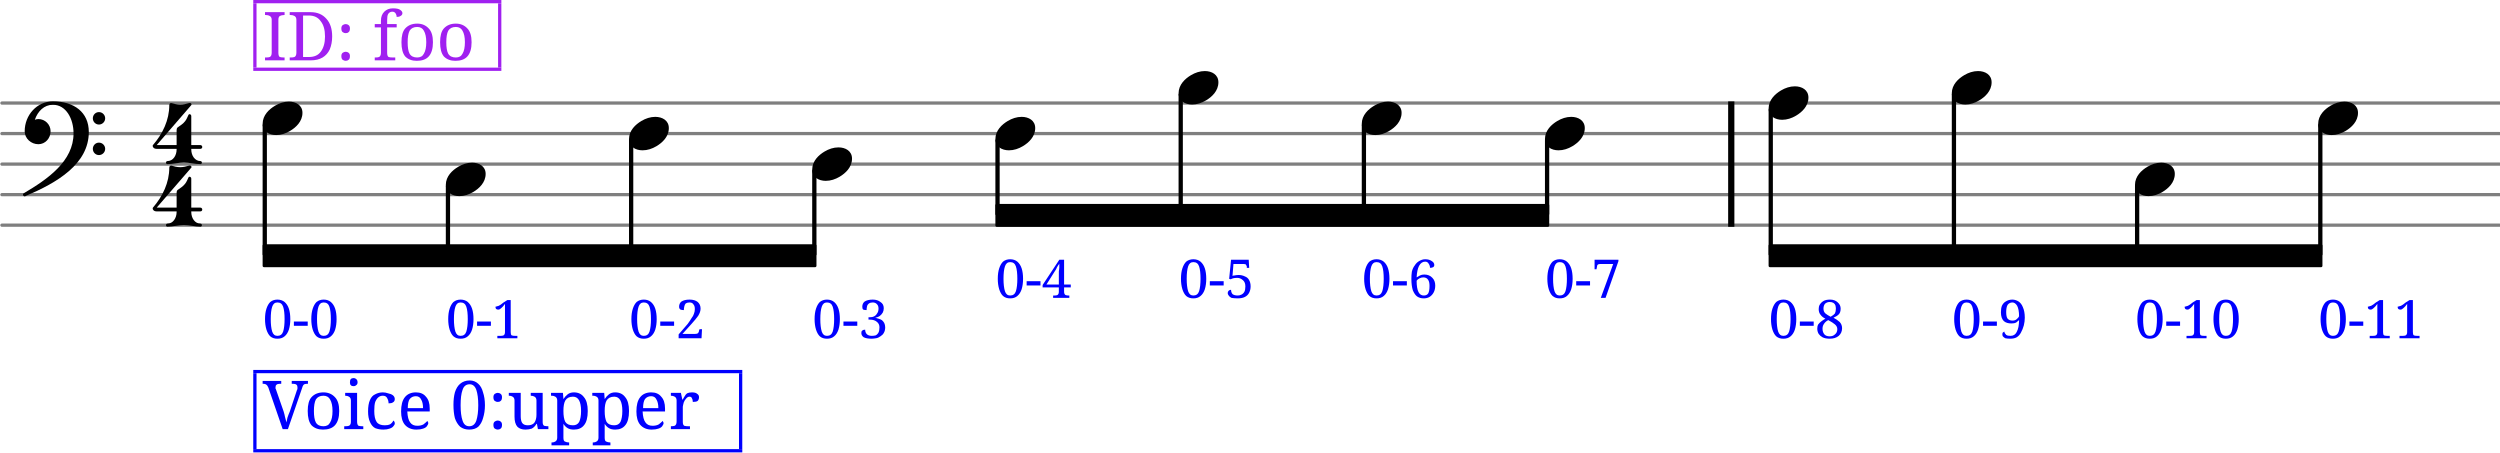
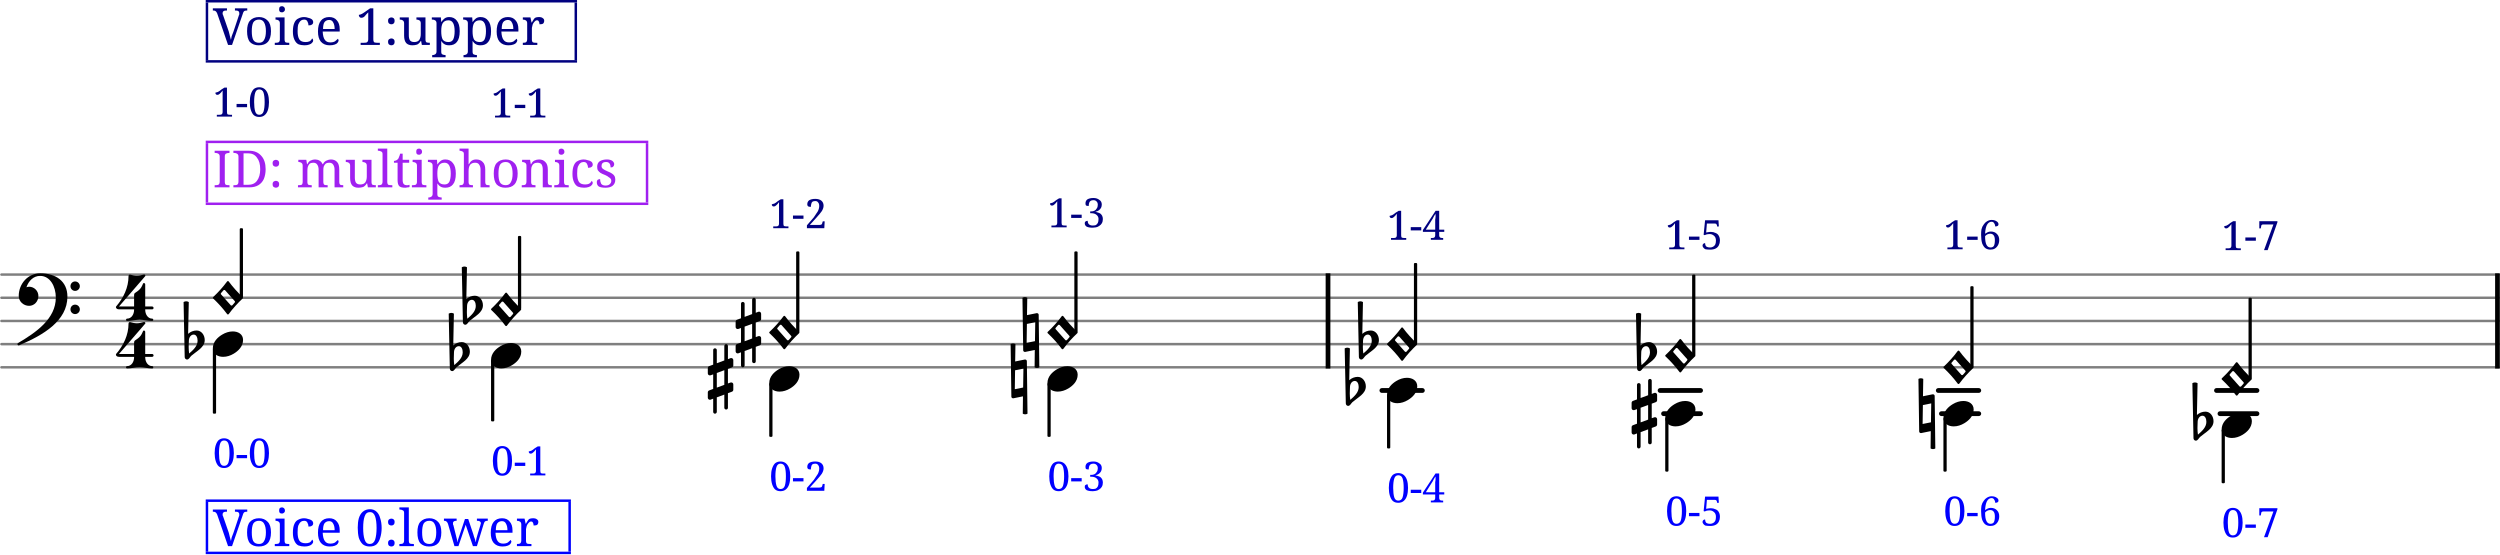
- <svg xmlns="http://www.w3.org/2000/svg" version="1.2" width="129.48mm" height="23.43mm" viewBox="0 0 81.865 14.817">
+ <svg xmlns="http://www.w3.org/2000/svg" version="1.2" width="170.53mm" height="37.80mm" viewBox="0 -0 107.82 23.903">
  <style text="style/css">

tspan { white-space: pre; }

</style>
  <g color="rgb(49.804%, 49.804%, 49.804%)">
-     <line transform="translate(0, 7.3754)" stroke-linejoin="round" stroke-linecap="round" stroke-width="0.107" stroke="currentColor" x1="0.054" y1="-0" x2="81.865" y2="-0" />
-     <line transform="translate(0, 6.3754)" stroke-linejoin="round" stroke-linecap="round" stroke-width="0.107" stroke="currentColor" x1="0.054" y1="-0" x2="81.865" y2="-0" />
-     <line transform="translate(0, 5.3754)" stroke-linejoin="round" stroke-linecap="round" stroke-width="0.107" stroke="currentColor" x1="0.054" y1="-0" x2="81.865" y2="-0" />
-     <line transform="translate(0, 4.3754)" stroke-linejoin="round" stroke-linecap="round" stroke-width="0.107" stroke="currentColor" x1="0.054" y1="-0" x2="81.865" y2="-0" />
-     <line transform="translate(0, 3.3754)" stroke-linejoin="round" stroke-linecap="round" stroke-width="0.107" stroke="currentColor" x1="0.054" y1="-0" x2="81.865" y2="-0" />
+     <line transform="translate(0, 15.8439)" stroke-linejoin="round" stroke-linecap="round" stroke-width="0.107" stroke="currentColor" x1="0.054" y1="-0" x2="107.767" y2="-0" />
+     <line transform="translate(0, 14.8439)" stroke-linejoin="round" stroke-linecap="round" stroke-width="0.107" stroke="currentColor" x1="0.054" y1="-0" x2="107.767" y2="-0" />
+     <line transform="translate(0, 13.8439)" stroke-linejoin="round" stroke-linecap="round" stroke-width="0.107" stroke="currentColor" x1="0.054" y1="-0" x2="107.767" y2="-0" />
+     <line transform="translate(0, 12.8439)" stroke-linejoin="round" stroke-linecap="round" stroke-width="0.107" stroke="currentColor" x1="0.054" y1="-0" x2="107.767" y2="-0" />
+     <line transform="translate(0, 11.8439)" stroke-linejoin="round" stroke-linecap="round" stroke-width="0.107" stroke="currentColor" x1="0.054" y1="-0" x2="107.767" y2="-0" />
  </g>
-   <rect transform="translate(56.5934, 5.3754)" x="0" y="-2.054" width="0.204" height="4.107" ry="0" fill="currentColor" />
-   <path transform="translate(57.9186, 3.3754) scale(0.004, -0.004)" d="M215 137c57 0 111 -29 111 -92c0 -71 -54 -120 -101 -148c-35 -21 -74 -34 -114 -34c-57 0 -111 29 -111 92c0 71 54 120 101 148c35 21 74 34 114 34z" fill="currentColor" />
+   <rect transform="translate(0, 16.8439)" x="95.495" y="-0.104" width="1.954" height="0.207" ry="0.104" fill="currentColor" />
+   <rect transform="translate(0, 17.8439)" x="95.645" y="-0.104" width="1.804" height="0.207" ry="0.104" fill="currentColor" />
+   <rect transform="translate(0, 16.8439)" x="83.495" y="-0.104" width="1.954" height="0.207" ry="0.104" fill="currentColor" />
+   <rect transform="translate(0, 17.8439)" x="83.631" y="-0.104" width="1.818" height="0.207" ry="0.104" fill="currentColor" />
+   <rect transform="translate(0, 16.8439)" x="71.495" y="-0.104" width="1.954" height="0.207" ry="0.104" fill="currentColor" />
+   <rect transform="translate(0, 17.8439)" x="71.645" y="-0.104" width="1.804" height="0.207" ry="0.104" fill="currentColor" />
+   <rect transform="translate(0, 16.8439)" x="59.495" y="-0.104" width="1.954" height="0.207" ry="0.104" fill="currentColor" />
+   <rect transform="translate(57.173, 13.8439)" x="0" y="-2.054" width="0.204" height="4.107" ry="0" fill="currentColor" />
+   <rect transform="translate(107.6167, 13.8439)" x="0" y="-2.054" width="0.204" height="4.107" ry="0" fill="currentColor" />
+   <path transform="translate(70.3705, 17.8439) scale(0.004, -0.004)" d="M217 -311c0 -11 -8 -19 -19 -19s-20 8 -20 19v142l-81 -30v-156c0 -11 -9 -20 -20 -20s-19 9 -19 20v142l-28 -11c-3 -1 -5 -1 -8 -1c-12 0 -22 10 -22 23v57c0 9 6 18 15 21l43 16v157l-28 -10c-3 -1 -5 -1 -8 -1c-12 0 -22 9 -22 22v57c0 9 6 18 15 21l43 16v157 c0 11 8 19 19 19s20 -8 20 -19v-142l81 30v156c0 11 9 20 20 20s19 -9 19 -20v-142l28 11c3 1 5 1 8 1c12 0 22 -10 22 -23v-57c0 -9 -6 -18 -15 -21l-43 -16v-157l28 10c3 1 5 1 8 1c12 0 22 -9 22 -22v-57c0 -9 -6 -18 -15 -21l-43 -16v-157zM97 64v-158l81 30v158z" fill="currentColor" />
+   <path transform="translate(71.8205, 17.8439) scale(0.004, -0.004)" d="M215 137c57 0 111 -29 111 -92c0 -71 -54 -120 -101 -148c-35 -21 -74 -34 -114 -34c-57 0 -111 29 -111 92c0 71 54 120 101 148c35 21 74 34 114 34z" fill="currentColor" />
  <g color="rgb(0%, 0%, 100%)">
-     <text transform="translate(57.9186, 11.0782)" font-family="serif" font-size="1.746" text-anchor="start" fill="currentColor">
-       <tspan>0-8</tspan>
+     <text transform="translate(71.8205, 22.6717)" font-family="serif" font-size="1.746" text-anchor="start" fill="currentColor">
+       <tspan>0-5</tspan>
    </text>
  </g>
-   <rect transform="translate(57.9884, 5.3754)" x="-0.07" y="-1.821" width="0.14" height="4.821" ry="0.044" fill="currentColor" />
-   <rect transform="translate(38.6631, 5.3754)" x="-0.07" y="-2.321" width="0.14" height="3.999" ry="0.044" fill="currentColor" />
-   <rect transform="translate(50.6631, 5.3754)" x="-0.07" y="-0.821" width="0.14" height="2.499" ry="0.044" fill="currentColor" />
+   <path transform="translate(71.8205, 15.3439) scale(0.004, -0.004)" d="M89 51c-2 -2 -3 -5 -3 -8s1 -5 3 -7l104 -117c2 -2 5 -3 8 -3s7 1 9 3l26 30c2 2 3 5 3 8s-1 5 -3 7l-104 117c-2 2 -5 3 -8 3s-7 -1 -9 -3zM0 0c0 3 1 5 3 7c55 52 106 108 151 169c2 3 6 4 9 4s6 -1 8 -4c45 -61 96 -117 151 -169c2 -2 3 -4 3 -7s-1 -5 -3 -7 c-55 -52 -106 -108 -151 -169c-2 -3 -5 -4 -8 -4s-7 1 -9 4c-45 61 -96 117 -151 169c-2 2 -3 4 -3 7z" fill="currentColor" />
+   <g color="rgb(0%, 0%, 50%)">
+     <text transform="translate(71.8205, 10.7523)" font-family="serif" font-size="1.746" text-anchor="start" fill="currentColor">
+       <tspan>1-5</tspan>
+     </text>
+   </g>
+   <rect transform="translate(71.8903, 13.8439)" x="-0.07" y="4.179" width="0.14" height="2.321" ry="0.044" fill="currentColor" />
+   <rect transform="translate(73.0508, 13.8439)" x="-0.07" y="-2" width="0.14" height="3.5" ry="0.044" fill="currentColor" />
+   <rect transform="translate(61.0508, 13.8439)" x="-0.07" y="-2.5" width="0.14" height="3.5" ry="0.044" fill="currentColor" />
+   <path transform="translate(59.8205, 16.8439) scale(0.004, -0.004)" d="M215 137c57 0 111 -29 111 -92c0 -71 -54 -120 -101 -148c-35 -21 -74 -34 -114 -34c-57 0 -111 29 -111 92c0 71 54 120 101 148c35 21 74 34 114 34z" fill="currentColor" />
  <g color="rgb(0%, 0%, 100%)">
-     <text transform="translate(50.5934, 9.7569)" font-family="serif" font-size="1.746" text-anchor="start" fill="currentColor">
+     <text transform="translate(59.8205, 21.6717)" font-family="serif" font-size="1.746" text-anchor="start" fill="currentColor">
+       <tspan>0-4</tspan>
+     </text>
+   </g>
+   <path transform="translate(59.8205, 14.8439) scale(0.004, -0.004)" d="M89 51c-2 -2 -3 -5 -3 -8s1 -5 3 -7l104 -117c2 -2 5 -3 8 -3s7 1 9 3l26 30c2 2 3 5 3 8s-1 5 -3 7l-104 117c-2 2 -5 3 -8 3s-7 -1 -9 -3zM0 0c0 3 1 5 3 7c55 52 106 108 151 169c2 3 6 4 9 4s6 -1 8 -4c45 -61 96 -117 151 -169c2 -2 3 -4 3 -7s-1 -5 -3 -7 c-55 -52 -106 -108 -151 -169c-2 -3 -5 -4 -8 -4s-7 1 -9 4c-45 61 -96 117 -151 169c-2 2 -3 4 -3 7z" fill="currentColor" />
+   <g color="rgb(0%, 0%, 50%)">
+     <text transform="translate(59.8205, 10.3439)" font-family="serif" font-size="1.746" text-anchor="start" fill="currentColor">
+       <tspan>1-4</tspan>
+     </text>
+   </g>
+   <rect transform="translate(59.8903, 13.8439)" x="-0.07" y="3.179" width="0.14" height="2.321" ry="0.044" fill="currentColor" />
+   <path transform="translate(58.1065, 16.8439) scale(0.004, -0.004)" d="M29 39l-2 -64v-11c0 -22 2 -43 5 -65c44 38 91 80 91 138c0 33 -13 66 -42 66c-31 0 -51 -31 -52 -64zM-16 -139l-12 593c9 5 18 8 28 8s19 -3 28 -8l-7 -343c25 23 58 36 92 36c51 0 87 -49 87 -103c0 -79 -84 -117 -144 -169c-16 -14 -25 -41 -47 -41 c-14 0 -25 13 -25 27z" fill="currentColor" />
+   <path transform="translate(58.6705, 14.8439) scale(0.004, -0.004)" d="M29 39l-2 -64v-11c0 -22 2 -43 5 -65c44 38 91 80 91 138c0 33 -13 66 -42 66c-31 0 -51 -31 -52 -64zM-16 -139l-12 593c9 5 18 8 28 8s19 -3 28 -8l-7 -343c25 23 58 36 92 36c51 0 87 -49 87 -103c0 -79 -84 -117 -144 -169c-16 -14 -25 -41 -47 -41 c-14 0 -25 13 -25 27z" fill="currentColor" />
+   <g color="rgb(0%, 0%, 50%)">
+     <text transform="translate(95.8205, 10.7902)" font-family="serif" font-size="1.746" text-anchor="start" fill="currentColor">
+       <tspan>1-7</tspan>
+     </text>
+   </g>
+   <rect transform="translate(95.8903, 13.8439)" x="-0.07" y="4.679" width="0.14" height="2.321" ry="0.044" fill="currentColor" />
+   <rect transform="translate(97.0508, 13.8439)" x="-0.07" y="-1" width="0.14" height="3.5" ry="0.044" fill="currentColor" />
+   <path transform="translate(94.6705, 18.3439) scale(0.004, -0.004)" d="M29 39l-2 -64v-11c0 -22 2 -43 5 -65c44 38 91 80 91 138c0 33 -13 66 -42 66c-31 0 -51 -31 -52 -64zM-16 -139l-12 593c9 5 18 8 28 8s19 -3 28 -8l-7 -343c25 23 58 36 92 36c51 0 87 -49 87 -103c0 -79 -84 -117 -144 -169c-16 -14 -25 -41 -47 -41 c-14 0 -25 13 -25 27z" fill="currentColor" />
+   <path transform="translate(95.8205, 16.3439) scale(0.004, -0.004)" d="M89 51c-2 -2 -3 -5 -3 -8s1 -5 3 -7l104 -117c2 -2 5 -3 8 -3s7 1 9 3l26 30c2 2 3 5 3 8s-1 5 -3 7l-104 117c-2 2 -5 3 -8 3s-7 -1 -9 -3zM0 0c0 3 1 5 3 7c55 52 106 108 151 169c2 3 6 4 9 4s6 -1 8 -4c45 -61 96 -117 151 -169c2 -2 3 -4 3 -7s-1 -5 -3 -7 c-55 -52 -106 -108 -151 -169c-2 -3 -5 -4 -8 -4s-7 1 -9 4c-45 61 -96 117 -151 169c-2 2 -3 4 -3 7z" fill="currentColor" />
+   <path transform="translate(70.6705, 15.3439) scale(0.004, -0.004)" d="M29 39l-2 -64v-11c0 -22 2 -43 5 -65c44 38 91 80 91 138c0 33 -13 66 -42 66c-31 0 -51 -31 -52 -64zM-16 -139l-12 593c9 5 18 8 28 8s19 -3 28 -8l-7 -343c25 23 58 36 92 36c51 0 87 -49 87 -103c0 -79 -84 -117 -144 -169c-16 -14 -25 -41 -47 -41 c-14 0 -25 13 -25 27z" fill="currentColor" />
+   <path transform="translate(83.8205, 17.8439) scale(0.004, -0.004)" d="M215 137c57 0 111 -29 111 -92c0 -71 -54 -120 -101 -148c-35 -21 -74 -34 -114 -34c-57 0 -111 29 -111 92c0 71 54 120 101 148c35 21 74 34 114 34z" fill="currentColor" />
+   <g color="rgb(0%, 0%, 100%)">
+     <text transform="translate(83.8205, 22.6717)" font-family="serif" font-size="1.746" text-anchor="start" fill="currentColor">
+       <tspan>0-6</tspan>
+     </text>
+   </g>
+   <path transform="translate(83.8205, 15.8439) scale(0.004, -0.004)" d="M89 51c-2 -2 -3 -5 -3 -8s1 -5 3 -7l104 -117c2 -2 5 -3 8 -3s7 1 9 3l26 30c2 2 3 5 3 8s-1 5 -3 7l-104 117c-2 2 -5 3 -8 3s-7 -1 -9 -3zM0 0c0 3 1 5 3 7c55 52 106 108 151 169c2 3 6 4 9 4s6 -1 8 -4c45 -61 96 -117 151 -169c2 -2 3 -4 3 -7s-1 -5 -3 -7 c-55 -52 -106 -108 -151 -169c-2 -3 -5 -4 -8 -4s-7 1 -9 4c-45 61 -96 117 -151 169c-2 2 -3 4 -3 7z" fill="currentColor" />
+   <g color="rgb(0%, 0%, 50%)">
+     <text transform="translate(83.8205, 10.7523)" font-family="serif" font-size="1.746" text-anchor="start" fill="currentColor">
+       <tspan>1-6</tspan>
+     </text>
+   </g>
+   <rect transform="translate(83.8903, 13.8439)" x="-0.07" y="4.179" width="0.14" height="2.321" ry="0.044" fill="currentColor" />
+   <rect transform="translate(85.0508, 13.8439)" x="-0.07" y="-1.5" width="0.14" height="3.5" ry="0.044" fill="currentColor" />
+   <path transform="translate(82.7745, 17.8439) scale(0.004, -0.004)" d="M-8 375c8 5 17 7 26 7s18 -2 26 -7l-3 -187l104 21h4c10 0 18 -8 18 -18l7 -566c-8 -5 -16 -7 -25 -7s-18 2 -26 7l2 187l-103 -21h-4c-10 0 -18 8 -18 18zM130 111l-90 -18l-3 -204l90 18z" fill="currentColor" />
+   <path transform="translate(95.8205, 18.3439) scale(0.004, -0.004)" d="M215 137c57 0 111 -29 111 -92c0 -71 -54 -120 -101 -148c-35 -21 -74 -34 -114 -34c-57 0 -111 29 -111 92c0 71 54 120 101 148c35 21 74 34 114 34z" fill="currentColor" />
+   <g color="rgb(0%, 0%, 100%)">
+     <text transform="translate(95.8205, 23.1717)" font-family="serif" font-size="1.746" text-anchor="start" fill="currentColor">
      <tspan>0-7</tspan>
    </text>
  </g>
-   <path transform="translate(50.5934, 4.3754) scale(0.004, -0.004)" d="M215 137c57 0 111 -29 111 -92c0 -71 -54 -120 -101 -148c-35 -21 -74 -34 -114 -34c-57 0 -111 29 -111 92c0 71 54 120 101 148c35 21 74 34 114 34z" fill="currentColor" />
-   <rect transform="translate(44.6631, 5.3754)" x="-0.07" y="-1.321" width="0.14" height="2.999" ry="0.044" fill="currentColor" />
+   <path transform="translate(8.023, 14.8439) scale(0.004, -0.004)" d="M29 39l-2 -64v-11c0 -22 2 -43 5 -65c44 38 91 80 91 138c0 33 -13 66 -42 66c-31 0 -51 -31 -52 -64zM-16 -139l-12 593c9 5 18 8 28 8s19 -3 28 -8l-7 -343c25 23 58 36 92 36c51 0 87 -49 87 -103c0 -79 -84 -117 -144 -169c-16 -14 -25 -41 -47 -41 c-14 0 -25 13 -25 27z" fill="currentColor" />
+   <path transform="translate(21.173, 15.3439) scale(0.004, -0.004)" d="M215 137c57 0 111 -29 111 -92c0 -71 -54 -120 -101 -148c-35 -21 -74 -34 -114 -34c-57 0 -111 29 -111 92c0 71 54 120 101 148c35 21 74 34 114 34z" fill="currentColor" />
  <g color="rgb(0%, 0%, 100%)">
-     <text transform="translate(44.5934, 9.7569)" font-family="serif" font-size="1.746" text-anchor="start" fill="currentColor">
-       <tspan>0-6</tspan>
-     </text>
-   </g>
-   <path transform="translate(44.5934, 3.8754) scale(0.004, -0.004)" d="M215 137c57 0 111 -29 111 -92c0 -71 -54 -120 -101 -148c-35 -21 -74 -34 -114 -34c-57 0 -111 29 -111 92c0 71 54 120 101 148c35 21 74 34 114 34z" fill="currentColor" />
-   <polygon transform="translate(8.5934, 8.3754)" stroke-linejoin="round" stroke-linecap="round" stroke-width="0.089" fill="currentColor" stroke="currentColor" points="18.095 -0.331 18.095 0.331 0.044 0.331 0.044 -0.331" />
-   <g color="rgb(0%, 0%, 100%)">
-     <text transform="translate(69.9186, 11.0782)" font-family="serif" font-size="1.746" text-anchor="start" fill="currentColor">
-       <tspan>0-10</tspan>
-     </text>
-   </g>
-   <polygon transform="translate(32.5934, 7.0541)" stroke-linejoin="round" stroke-linecap="round" stroke-width="0.089" fill="currentColor" stroke="currentColor" points="18.095 -0.331 18.095 0.331 0.044 0.331 0.044 -0.331" />
-   <polygon transform="translate(57.9186, 8.3754)" stroke-linejoin="round" stroke-linecap="round" stroke-width="0.089" fill="currentColor" stroke="currentColor" points="18.095 -0.331 18.095 0.331 0.044 0.331 0.044 -0.331" />
-   <rect transform="translate(75.9884, 5.3754)" x="-0.07" y="-1.321" width="0.14" height="4.321" ry="0.044" fill="currentColor" />
-   <g color="rgb(0%, 0%, 100%)">
-     <text transform="translate(75.9186, 11.0782)" font-family="serif" font-size="1.746" text-anchor="start" fill="currentColor">
-       <tspan>0-11</tspan>
-     </text>
-   </g>
-   <path transform="translate(75.9186, 3.8754) scale(0.004, -0.004)" d="M215 137c57 0 111 -29 111 -92c0 -71 -54 -120 -101 -148c-35 -21 -74 -34 -114 -34c-57 0 -111 29 -111 92c0 71 54 120 101 148c35 21 74 34 114 34z" fill="currentColor" />
-   <rect transform="translate(69.9884, 5.3754)" x="-0.07" y="0.679" width="0.14" height="2.321" ry="0.044" fill="currentColor" />
-   <path transform="translate(69.9186, 5.8754) scale(0.004, -0.004)" d="M215 137c57 0 111 -29 111 -92c0 -71 -54 -120 -101 -148c-35 -21 -74 -34 -114 -34c-57 0 -111 29 -111 92c0 71 54 120 101 148c35 21 74 34 114 34z" fill="currentColor" />
-   <rect transform="translate(63.9884, 5.3754)" x="-0.07" y="-2.321" width="0.14" height="5.321" ry="0.044" fill="currentColor" />
-   <g color="rgb(0%, 0%, 100%)">
-     <text transform="translate(63.9186, 11.0782)" font-family="serif" font-size="1.746" text-anchor="start" fill="currentColor">
-       <tspan>0-9</tspan>
-     </text>
-   </g>
-   <path transform="translate(63.9186, 2.8754) scale(0.004, -0.004)" d="M215 137c57 0 111 -29 111 -92c0 -71 -54 -120 -101 -148c-35 -21 -74 -34 -114 -34c-57 0 -111 29 -111 92c0 71 54 120 101 148c35 21 74 34 114 34z" fill="currentColor" />
-   <g color="rgb(0%, 0%, 100%)">
-     <text transform="translate(38.5934, 9.7569)" font-family="serif" font-size="1.746" text-anchor="start" fill="currentColor">
-       <tspan>0-5</tspan>
-     </text>
-   </g>
-   <rect transform="translate(14.6631, 5.3754)" x="-0.07" y="0.679" width="0.14" height="2.321" ry="0.044" fill="currentColor" />
-   <g color="rgb(0%, 0%, 100%)">
-     <text transform="translate(14.5934, 11.0782)" font-family="serif" font-size="1.746" text-anchor="start" fill="currentColor">
+     <text transform="translate(21.173, 20.505)" font-family="serif" font-size="1.746" text-anchor="start" fill="currentColor">
      <tspan>0-1</tspan>
    </text>
  </g>
-   <path transform="translate(14.5934, 5.8754) scale(0.004, -0.004)" d="M215 137c57 0 111 -29 111 -92c0 -71 -54 -120 -101 -148c-35 -21 -74 -34 -114 -34c-57 0 -111 29 -111 92c0 71 54 120 101 148c35 21 74 34 114 34z" fill="currentColor" />
-   <rect transform="translate(8.6631, 5.3754)" x="-0.07" y="-1.321" width="0.14" height="4.321" ry="0.044" fill="currentColor" />
-   <path transform="translate(5, 5.3754) scale(0.004, -0.004)" d="M203 301c22 15 45 30 61 51c12 15 19 34 27 51c2 4 5 6 9 6c6 0 14 -6 14 -15v-238h74c10 0 16 -8 16 -16s-6 -15 -16 -15h-74v-5c0 -49 29 -95 75 -95c8 0 12 -7 12 -13s-4 -12 -12 -12c-45 0 -90 13 -135 13s-90 -13 -135 -13c-8 0 -12 6 -12 12s4 13 12 13 c46 0 75 46 75 95v5h-163c-24 0 -33 15 -33 24c0 3 1 6 2 7c80 92 134 205 134 327c0 10 6 17 14 17h3c24 -7 48 -13 73 -13s48 6 72 13c2 1 4 1 6 1c9 0 14 -7 14 -13c0 -2 0 -3 -2 -5l-283 -327h163v122c0 9 2 18 9 23z" fill="currentColor" />
-   <path transform="translate(5, 7.424) scale(0.004, -0.004)" d="M203 301c22 15 45 30 61 51c12 15 19 34 27 51c2 4 5 6 9 6c6 0 14 -6 14 -15v-238h74c10 0 16 -8 16 -16s-6 -15 -16 -15h-74v-5c0 -49 29 -95 75 -95c8 0 12 -7 12 -13s-4 -12 -12 -12c-45 0 -90 13 -135 13s-90 -13 -135 -13c-8 0 -12 6 -12 12s4 13 12 13 c46 0 75 46 75 95v5h-163c-24 0 -33 15 -33 24c0 3 1 6 2 7c80 92 134 205 134 327c0 10 6 17 14 17h3c24 -7 48 -13 73 -13s48 6 72 13c2 1 4 1 6 1c9 0 14 -7 14 -13c0 -2 0 -3 -2 -5l-283 -327h163v122c0 9 2 18 9 23z" fill="currentColor" />
-   <path transform="translate(0.8, 4.3754) scale(0.004, -0.004)" d="M558 -125c0 28 22 51 50 51s51 -23 51 -51s-23 -51 -51 -51s-50 23 -50 51zM558 125c0 28 22 51 50 51s51 -23 51 -51s-23 -51 -51 -51s-50 23 -50 51zM231 264c172 0 294 -88 294 -251c0 -263 -262 -416 -515 -523c-3 -3 -7 -4 -10 -4c-7 0 -14 7 -14 14c0 3 1 7 4 10 c201 118 410 265 410 492c0 119 -61 234 -169 234c-72 0 -124 -53 -148 -123c10 4 19 6 29 6c55 0 100 -45 100 -100c0 -58 -44 -106 -100 -106c-60 0 -112 47 -112 106c0 133 101 245 231 245z" fill="currentColor" />
-   <g color="rgb(0%, 0%, 100%)">
-     <rect transform="translate(8.5934, 14.8173)" x="-0.307" y="-0.107" width="16.017" height="0.107" ry="0" fill="currentColor" />
-     <rect transform="translate(8.5934, 12.2235)" x="-0.307" y="-0.107" width="16.017" height="0.107" ry="0" fill="currentColor" />
-     <rect transform="translate(8.2861, 14.0547)" x="0" y="-1.831" width="0.107" height="2.486" ry="0" fill="currentColor" />
-     <rect transform="translate(24.1958, 14.0547)" x="0" y="-1.831" width="0.107" height="2.486" ry="0" fill="currentColor" />
-     <text transform="translate(8.5934, 14.0547)" font-family="serif" font-size="2.2" text-anchor="start" fill="currentColor">
-       <tspan>Voice 0:upper</tspan>
+   <path transform="translate(21.173, 13.3439) scale(0.004, -0.004)" d="M89 51c-2 -2 -3 -5 -3 -8s1 -5 3 -7l104 -117c2 -2 5 -3 8 -3s7 1 9 3l26 30c2 2 3 5 3 8s-1 5 -3 7l-104 117c-2 2 -5 3 -8 3s-7 -1 -9 -3zM0 0c0 3 1 5 3 7c55 52 106 108 151 169c2 3 6 4 9 4s6 -1 8 -4c45 -61 96 -117 151 -169c2 -2 3 -4 3 -7s-1 -5 -3 -7 c-55 -52 -106 -108 -151 -169c-2 -3 -5 -4 -8 -4s-7 1 -9 4c-45 61 -96 117 -151 169c-2 2 -3 4 -3 7z" fill="currentColor" />
+   <g color="rgb(0%, 0%, 50%)">
+     <text transform="translate(21.173, 5.0669)" font-family="serif" font-size="1.746" text-anchor="start" fill="currentColor">
+       <tspan>1-1</tspan>
+     </text>
+   </g>
+   <rect transform="translate(21.2428, 13.8439)" x="-0.07" y="1.679" width="0.14" height="2.654" ry="0.044" fill="currentColor" />
+   <path transform="translate(44.127, 14.3439) scale(0.004, -0.004)" d="M-8 375c8 5 17 7 26 7s18 -2 26 -7l-3 -187l104 21h4c10 0 18 -8 18 -18l7 -566c-8 -5 -16 -7 -25 -7s-18 2 -26 7l2 187l-103 -21h-4c-10 0 -18 8 -18 18zM130 111l-90 -18l-3 -204l90 18z" fill="currentColor" />
+   <rect transform="translate(22.4033, 13.8439)" x="-0.07" y="-3.667" width="0.14" height="3.167" ry="0.044" fill="currentColor" />
+   <g color="rgb(0%, 0%, 50%)">
+     <rect transform="translate(9.173, 2.7011)" x="-0.307" y="-0.107" width="16.017" height="0.107" ry="0" fill="currentColor" />
+     <rect transform="translate(9.173, 0.1073)" x="-0.307" y="-0.107" width="16.017" height="0.107" ry="0" fill="currentColor" />
+     <rect transform="translate(8.8657, 1.9386)" x="0" y="-1.831" width="0.107" height="2.486" ry="0" fill="currentColor" />
+     <rect transform="translate(24.7754, 1.9386)" x="0" y="-1.831" width="0.107" height="2.486" ry="0" fill="currentColor" />
+     <text transform="translate(9.173, 1.9386)" font-family="serif" font-size="2.2" text-anchor="start" fill="currentColor">
+       <tspan>Voice 1:upper</tspan>
+     </text>
+   </g>
+   <path transform="translate(9.173, 14.8439) scale(0.004, -0.004)" d="M215 137c57 0 111 -29 111 -92c0 -71 -54 -120 -101 -148c-35 -21 -74 -34 -114 -34c-57 0 -111 29 -111 92c0 71 54 120 101 148c35 21 74 34 114 34z" fill="currentColor" />
+   <g color="rgb(62.745%, 12.549%, 94.118%)">
+     <rect transform="translate(9.173, 8.8439)" x="-0.307" y="-0.107" width="19.09" height="0.107" ry="0" fill="currentColor" />
+     <rect transform="translate(9.173, 6.1742)" x="-0.307" y="-0.107" width="19.09" height="0.107" ry="0" fill="currentColor" />
+     <rect transform="translate(8.8657, 8.0813)" x="0" y="-1.907" width="0.107" height="2.562" ry="0" fill="currentColor" />
+     <rect transform="translate(27.8483, 8.0813)" x="0" y="-1.907" width="0.107" height="2.562" ry="0" fill="currentColor" />
+     <text transform="translate(9.173, 8.0813)" font-family="serif" font-size="2.2" text-anchor="start" fill="currentColor">
+       <tspan>ID: multiphonics</tspan>
    </text>
  </g>
  <g color="rgb(0%, 0%, 100%)">
-     <text transform="translate(8.5934, 11.0782)" font-family="serif" font-size="1.746" text-anchor="start" fill="currentColor">
+     <text transform="translate(9.173, 20.1717)" font-family="serif" font-size="1.746" text-anchor="start" fill="currentColor">
      <tspan>0-0</tspan>
    </text>
  </g>
-   <g color="rgb(62.745%, 12.549%, 94.118%)">
-     <rect transform="translate(8.5934, 2.3218)" x="-0.307" y="-0.107" width="8.126" height="0.107" ry="0" fill="currentColor" />
-     <rect transform="translate(8.5934, 0.1073)" x="-0.307" y="-0.107" width="8.126" height="0.107" ry="0" fill="currentColor" />
-     <rect transform="translate(8.2861, 1.9765)" x="0" y="-1.869" width="0.107" height="2.107" ry="0" fill="currentColor" />
-     <rect transform="translate(16.3049, 1.9765)" x="0" y="-1.869" width="0.107" height="2.107" ry="0" fill="currentColor" />
-     <text transform="translate(8.5934, 1.9765)" font-family="serif" font-size="2.2" text-anchor="start" fill="currentColor">
-       <tspan>ID: foo</tspan>
+   <g color="rgb(0%, 0%, 100%)">
+     <rect transform="translate(9.173, 23.9027)" x="-0.307" y="-0.107" width="15.752" height="0.107" ry="0" fill="currentColor" />
+     <rect transform="translate(9.173, 21.6503)" x="-0.307" y="-0.107" width="15.752" height="0.107" ry="0" fill="currentColor" />
+     <rect transform="translate(8.8657, 23.5574)" x="0" y="-1.907" width="0.107" height="2.145" ry="0" fill="currentColor" />
+     <rect transform="translate(24.5099, 23.5574)" x="0" y="-1.907" width="0.107" height="2.145" ry="0" fill="currentColor" />
+     <text transform="translate(9.173, 23.5574)" font-family="serif" font-size="2.2" text-anchor="start" fill="currentColor">
+       <tspan>Voice 0:lower</tspan>
    </text>
  </g>
-   <path transform="translate(8.5934, 3.8754) scale(0.004, -0.004)" d="M215 137c57 0 111 -29 111 -92c0 -71 -54 -120 -101 -148c-35 -21 -74 -34 -114 -34c-57 0 -111 29 -111 92c0 71 54 120 101 148c35 21 74 34 114 34z" fill="currentColor" />
-   <path transform="translate(38.5934, 2.8754) scale(0.004, -0.004)" d="M215 137c57 0 111 -29 111 -92c0 -71 -54 -120 -101 -148c-35 -21 -74 -34 -114 -34c-57 0 -111 29 -111 92c0 71 54 120 101 148c35 21 74 34 114 34z" fill="currentColor" />
-   <rect transform="translate(32.6631, 5.3754)" x="-0.07" y="-0.821" width="0.14" height="2.499" ry="0.044" fill="currentColor" />
-   <g color="rgb(0%, 0%, 100%)">
-     <text transform="translate(32.5934, 9.7569)" font-family="serif" font-size="1.746" text-anchor="start" fill="currentColor">
-       <tspan>0-4</tspan>
+   <path transform="translate(9.173, 12.8439) scale(0.004, -0.004)" d="M89 51c-2 -2 -3 -5 -3 -8s1 -5 3 -7l104 -117c2 -2 5 -3 8 -3s7 1 9 3l26 30c2 2 3 5 3 8s-1 5 -3 7l-104 117c-2 2 -5 3 -8 3s-7 -1 -9 -3zM0 0c0 3 1 5 3 7c55 52 106 108 151 169c2 3 6 4 9 4s6 -1 8 -4c45 -61 96 -117 151 -169c2 -2 3 -4 3 -7s-1 -5 -3 -7 c-55 -52 -106 -108 -151 -169c-2 -3 -5 -4 -8 -4s-7 1 -9 4c-45 61 -96 117 -151 169c-2 2 -3 4 -3 7z" fill="currentColor" />
+   <g color="rgb(0%, 0%, 50%)">
+     <text transform="translate(9.173, 5.0289)" font-family="serif" font-size="1.746" text-anchor="start" fill="currentColor">
+       <tspan>1-0</tspan>
    </text>
  </g>
-   <path transform="translate(32.5934, 4.3754) scale(0.004, -0.004)" d="M215 137c57 0 111 -29 111 -92c0 -71 -54 -120 -101 -148c-35 -21 -74 -34 -114 -34c-57 0 -111 29 -111 92c0 71 54 120 101 148c35 21 74 34 114 34z" fill="currentColor" />
-   <rect transform="translate(26.6631, 5.3754)" x="-0.07" y="0.179" width="0.14" height="2.821" ry="0.044" fill="currentColor" />
+   <path transform="translate(0.8, 12.8439) scale(0.004, -0.004)" d="M558 -125c0 28 22 51 50 51s51 -23 51 -51s-23 -51 -51 -51s-50 23 -50 51zM558 125c0 28 22 51 50 51s51 -23 51 -51s-23 -51 -51 -51s-50 23 -50 51zM231 264c172 0 294 -88 294 -251c0 -263 -262 -416 -515 -523c-3 -3 -7 -4 -10 -4c-7 0 -14 7 -14 14c0 3 1 7 4 10 c201 118 410 265 410 492c0 119 -61 234 -169 234c-72 0 -124 -53 -148 -123c10 4 19 6 29 6c55 0 100 -45 100 -100c0 -58 -44 -106 -100 -106c-60 0 -112 47 -112 106c0 133 101 245 231 245z" fill="currentColor" />
+   <path transform="translate(5, 13.8439) scale(0.004, -0.004)" d="M203 301c22 15 45 30 61 51c12 15 19 34 27 51c2 4 5 6 9 6c6 0 14 -6 14 -15v-238h74c10 0 16 -8 16 -16s-6 -15 -16 -15h-74v-5c0 -49 29 -95 75 -95c8 0 12 -7 12 -13s-4 -12 -12 -12c-45 0 -90 13 -135 13s-90 -13 -135 -13c-8 0 -12 6 -12 12s4 13 12 13 c46 0 75 46 75 95v5h-163c-24 0 -33 15 -33 24c0 3 1 6 2 7c80 92 134 205 134 327c0 10 6 17 14 17h3c24 -7 48 -13 73 -13s48 6 72 13c2 1 4 1 6 1c9 0 14 -7 14 -13c0 -2 0 -3 -2 -5l-283 -327h163v122c0 9 2 18 9 23z" fill="currentColor" />
+   <path transform="translate(5, 15.8925) scale(0.004, -0.004)" d="M203 301c22 15 45 30 61 51c12 15 19 34 27 51c2 4 5 6 9 6c6 0 14 -6 14 -15v-238h74c10 0 16 -8 16 -16s-6 -15 -16 -15h-74v-5c0 -49 29 -95 75 -95c8 0 12 -7 12 -13s-4 -12 -12 -12c-45 0 -90 13 -135 13s-90 -13 -135 -13c-8 0 -12 6 -12 12s4 13 12 13 c46 0 75 46 75 95v5h-163c-24 0 -33 15 -33 24c0 3 1 6 2 7c80 92 134 205 134 327c0 10 6 17 14 17h3c24 -7 48 -13 73 -13s48 6 72 13c2 1 4 1 6 1c9 0 14 -7 14 -13c0 -2 0 -3 -2 -5l-283 -327h163v122c0 9 2 18 9 23z" fill="currentColor" />
+   <rect transform="translate(9.2428, 13.8439)" x="-0.07" y="1.179" width="0.14" height="2.821" ry="0.044" fill="currentColor" />
+   <rect transform="translate(10.4033, 13.8439)" x="-0.07" y="-4" width="0.14" height="3" ry="0.044" fill="currentColor" />
+   <rect transform="translate(45.2428, 13.8439)" x="-0.07" y="2.679" width="0.14" height="2.321" ry="0.044" fill="currentColor" />
+   <path transform="translate(31.723, 14.3439) scale(0.004, -0.004)" d="M217 -311c0 -11 -8 -19 -19 -19s-20 8 -20 19v142l-81 -30v-156c0 -11 -9 -20 -20 -20s-19 9 -19 20v142l-28 -11c-3 -1 -5 -1 -8 -1c-12 0 -22 10 -22 23v57c0 9 6 18 15 21l43 16v157l-28 -10c-3 -1 -5 -1 -8 -1c-12 0 -22 9 -22 22v57c0 9 6 18 15 21l43 16v157 c0 11 8 19 19 19s20 -8 20 -19v-142l81 30v156c0 11 9 20 20 20s19 -9 19 -20v-142l28 11c3 1 5 1 8 1c12 0 22 -10 22 -23v-57c0 -9 -6 -18 -15 -21l-43 -16v-157l28 10c3 1 5 1 8 1c12 0 22 -9 22 -22v-57c0 -9 -6 -18 -15 -21l-43 -16v-157zM97 64v-158l81 30v158z" fill="currentColor" />
+   <path transform="translate(45.173, 16.3439) scale(0.004, -0.004)" d="M215 137c57 0 111 -29 111 -92c0 -71 -54 -120 -101 -148c-35 -21 -74 -34 -114 -34c-57 0 -111 29 -111 92c0 71 54 120 101 148c35 21 74 34 114 34z" fill="currentColor" />
  <g color="rgb(0%, 0%, 100%)">
-     <text transform="translate(26.5934, 11.0782)" font-family="serif" font-size="1.746" text-anchor="start" fill="currentColor">
+     <text transform="translate(45.173, 21.1717)" font-family="serif" font-size="1.746" text-anchor="start" fill="currentColor">
      <tspan>0-3</tspan>
    </text>
  </g>
-   <path transform="translate(20.5934, 4.3754) scale(0.004, -0.004)" d="M215 137c57 0 111 -29 111 -92c0 -71 -54 -120 -101 -148c-35 -21 -74 -34 -114 -34c-57 0 -111 29 -111 92c0 71 54 120 101 148c35 21 74 34 114 34z" fill="currentColor" />
+   <path transform="translate(45.173, 14.3439) scale(0.004, -0.004)" d="M89 51c-2 -2 -3 -5 -3 -8s1 -5 3 -7l104 -117c2 -2 5 -3 8 -3s7 1 9 3l26 30c2 2 3 5 3 8s-1 5 -3 7l-104 117c-2 2 -5 3 -8 3s-7 -1 -9 -3zM0 0c0 3 1 5 3 7c55 52 106 108 151 169c2 3 6 4 9 4s6 -1 8 -4c45 -61 96 -117 151 -169c2 -2 3 -4 3 -7s-1 -5 -3 -7 c-55 -52 -106 -108 -151 -169c-2 -3 -5 -4 -8 -4s-7 1 -9 4c-45 61 -96 117 -151 169c-2 2 -3 4 -3 7z" fill="currentColor" />
+   <g color="rgb(0%, 0%, 50%)">
+     <text transform="translate(45.173, 9.8059)" font-family="serif" font-size="1.746" text-anchor="start" fill="currentColor">
+       <tspan>1-3</tspan>
+     </text>
+   </g>
+   <path transform="translate(30.523, 16.3439) scale(0.004, -0.004)" d="M217 -311c0 -11 -8 -19 -19 -19s-20 8 -20 19v142l-81 -30v-156c0 -11 -9 -20 -20 -20s-19 9 -19 20v142l-28 -11c-3 -1 -5 -1 -8 -1c-12 0 -22 10 -22 23v57c0 9 6 18 15 21l43 16v157l-28 -10c-3 -1 -5 -1 -8 -1c-12 0 -22 9 -22 22v57c0 9 6 18 15 21l43 16v157 c0 11 8 19 19 19s20 -8 20 -19v-142l81 30v156c0 11 9 20 20 20s19 -9 19 -20v-142l28 11c3 1 5 1 8 1c12 0 22 -10 22 -23v-57c0 -9 -6 -18 -15 -21l-43 -16v-157l28 10c3 1 5 1 8 1c12 0 22 -9 22 -22v-57c0 -9 -6 -18 -15 -21l-43 -16v-157zM97 64v-158l81 30v158z" fill="currentColor" />
+   <rect transform="translate(46.4033, 13.8439)" x="-0.07" y="-3" width="0.14" height="3.5" ry="0.044" fill="currentColor" />
+   <path transform="translate(43.6168, 16.3439) scale(0.004, -0.004)" d="M-8 375c8 5 17 7 26 7s18 -2 26 -7l-3 -187l104 21h4c10 0 18 -8 18 -18l7 -566c-8 -5 -16 -7 -25 -7s-18 2 -26 7l2 187l-103 -21h-4c-10 0 -18 8 -18 18zM130 111l-90 -18l-3 -204l90 18z" fill="currentColor" />
+   <path transform="translate(33.173, 16.3439) scale(0.004, -0.004)" d="M215 137c57 0 111 -29 111 -92c0 -71 -54 -120 -101 -148c-35 -21 -74 -34 -114 -34c-57 0 -111 29 -111 92c0 71 54 120 101 148c35 21 74 34 114 34z" fill="currentColor" />
+   <path transform="translate(19.459, 15.3439) scale(0.004, -0.004)" d="M29 39l-2 -64v-11c0 -22 2 -43 5 -65c44 38 91 80 91 138c0 33 -13 66 -42 66c-31 0 -51 -31 -52 -64zM-16 -139l-12 593c9 5 18 8 28 8s19 -3 28 -8l-7 -343c25 23 58 36 92 36c51 0 87 -49 87 -103c0 -79 -84 -117 -144 -169c-16 -14 -25 -41 -47 -41 c-14 0 -25 13 -25 27z" fill="currentColor" />
+   <path transform="translate(20.023, 13.3439) scale(0.004, -0.004)" d="M29 39l-2 -64v-11c0 -22 2 -43 5 -65c44 38 91 80 91 138c0 33 -13 66 -42 66c-31 0 -51 -31 -52 -64zM-16 -139l-12 593c9 5 18 8 28 8s19 -3 28 -8l-7 -343c25 23 58 36 92 36c51 0 87 -49 87 -103c0 -79 -84 -117 -144 -169c-16 -14 -25 -41 -47 -41 c-14 0 -25 13 -25 27z" fill="currentColor" />
  <g color="rgb(0%, 0%, 100%)">
-     <text transform="translate(20.5934, 11.0782)" font-family="serif" font-size="1.746" text-anchor="start" fill="currentColor">
+     <text transform="translate(33.173, 21.1717)" font-family="serif" font-size="1.746" text-anchor="start" fill="currentColor">
      <tspan>0-2</tspan>
    </text>
  </g>
-   <rect transform="translate(20.6631, 5.3754)" x="-0.07" y="-0.821" width="0.14" height="3.821" ry="0.044" fill="currentColor" />
-   <path transform="translate(26.5934, 5.3754) scale(0.004, -0.004)" d="M215 137c57 0 111 -29 111 -92c0 -71 -54 -120 -101 -148c-35 -21 -74 -34 -114 -34c-57 0 -111 29 -111 92c0 71 54 120 101 148c35 21 74 34 114 34z" fill="currentColor" />
+   <path transform="translate(33.173, 14.3439) scale(0.004, -0.004)" d="M89 51c-2 -2 -3 -5 -3 -8s1 -5 3 -7l104 -117c2 -2 5 -3 8 -3s7 1 9 3l26 30c2 2 3 5 3 8s-1 5 -3 7l-104 117c-2 2 -5 3 -8 3s-7 -1 -9 -3zM0 0c0 3 1 5 3 7c55 52 106 108 151 169c2 3 6 4 9 4s6 -1 8 -4c45 -61 96 -117 151 -169c2 -2 3 -4 3 -7s-1 -5 -3 -7 c-55 -52 -106 -108 -151 -169c-2 -3 -5 -4 -8 -4s-7 1 -9 4c-45 61 -96 117 -151 169c-2 2 -3 4 -3 7z" fill="currentColor" />
+   <rect transform="translate(34.4033, 13.8439)" x="-0.07" y="-3" width="0.14" height="3.5" ry="0.044" fill="currentColor" />
+   <rect transform="translate(33.2428, 13.8439)" x="-0.07" y="2.679" width="0.14" height="2.321" ry="0.044" fill="currentColor" />
+   <g color="rgb(0%, 0%, 50%)">
+     <text transform="translate(33.173, 9.8439)" font-family="serif" font-size="1.746" text-anchor="start" fill="currentColor">
+       <tspan>1-2</tspan>
+     </text>
+   </g>
</svg>
